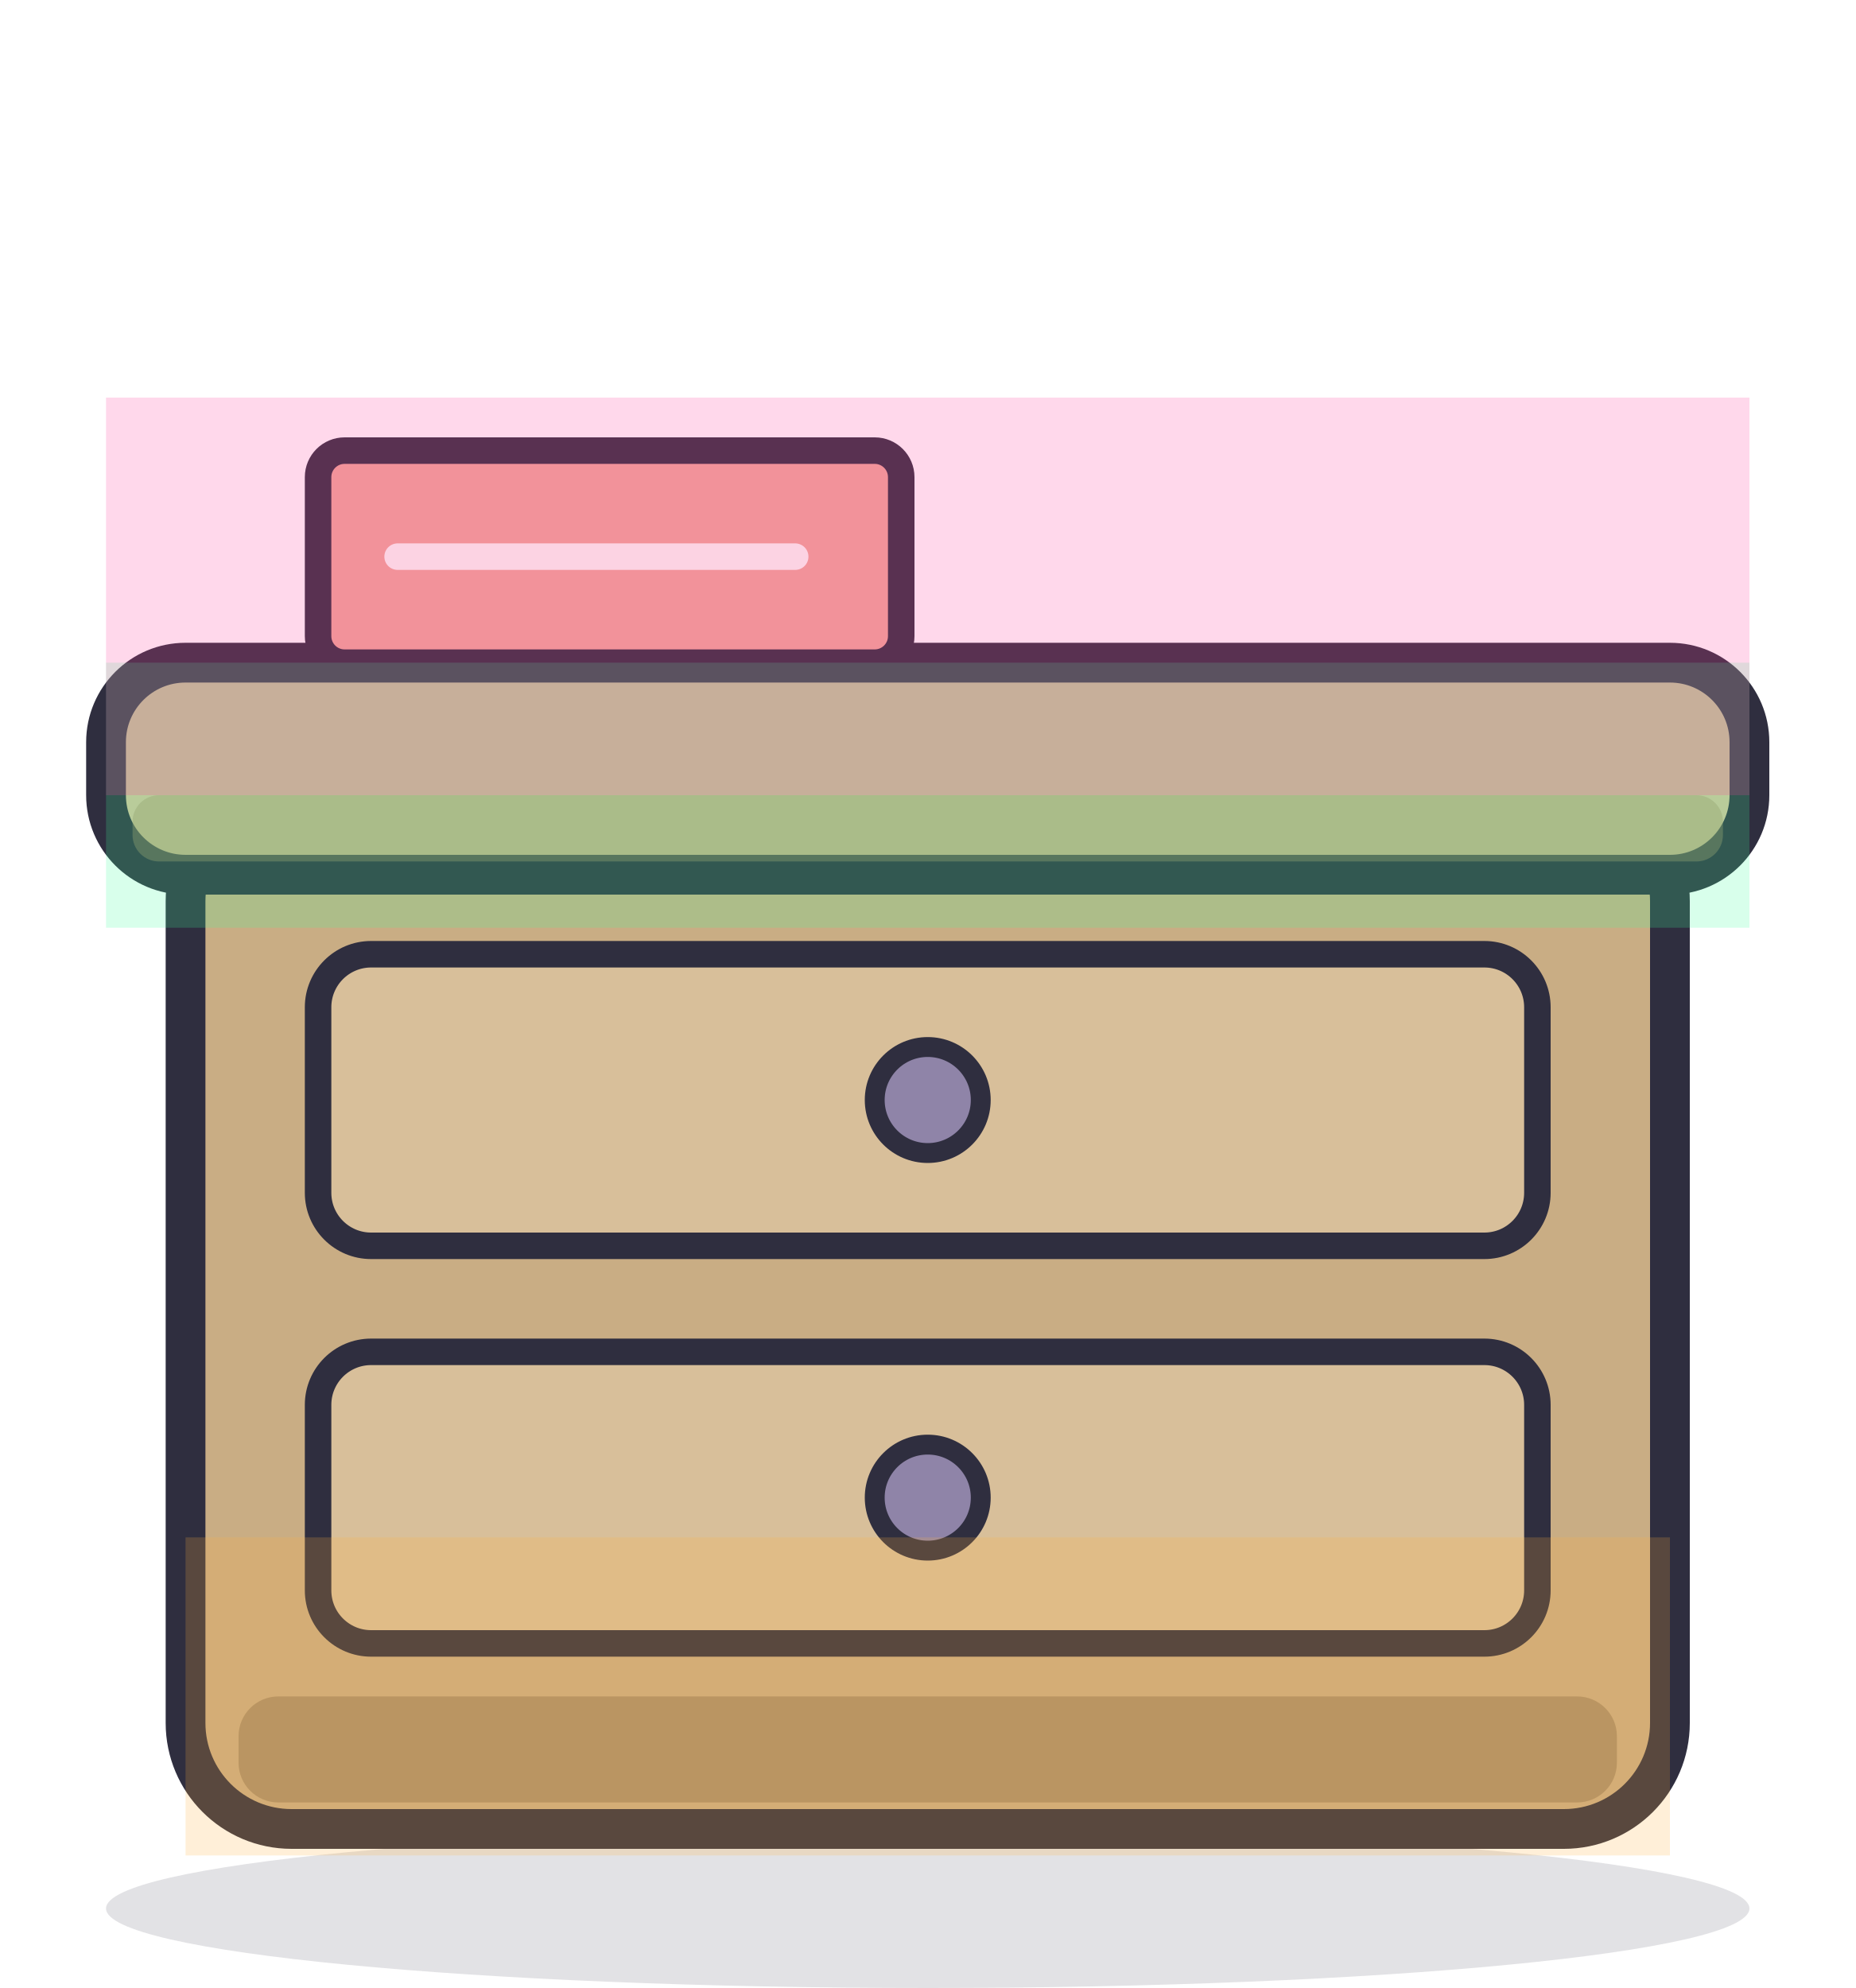
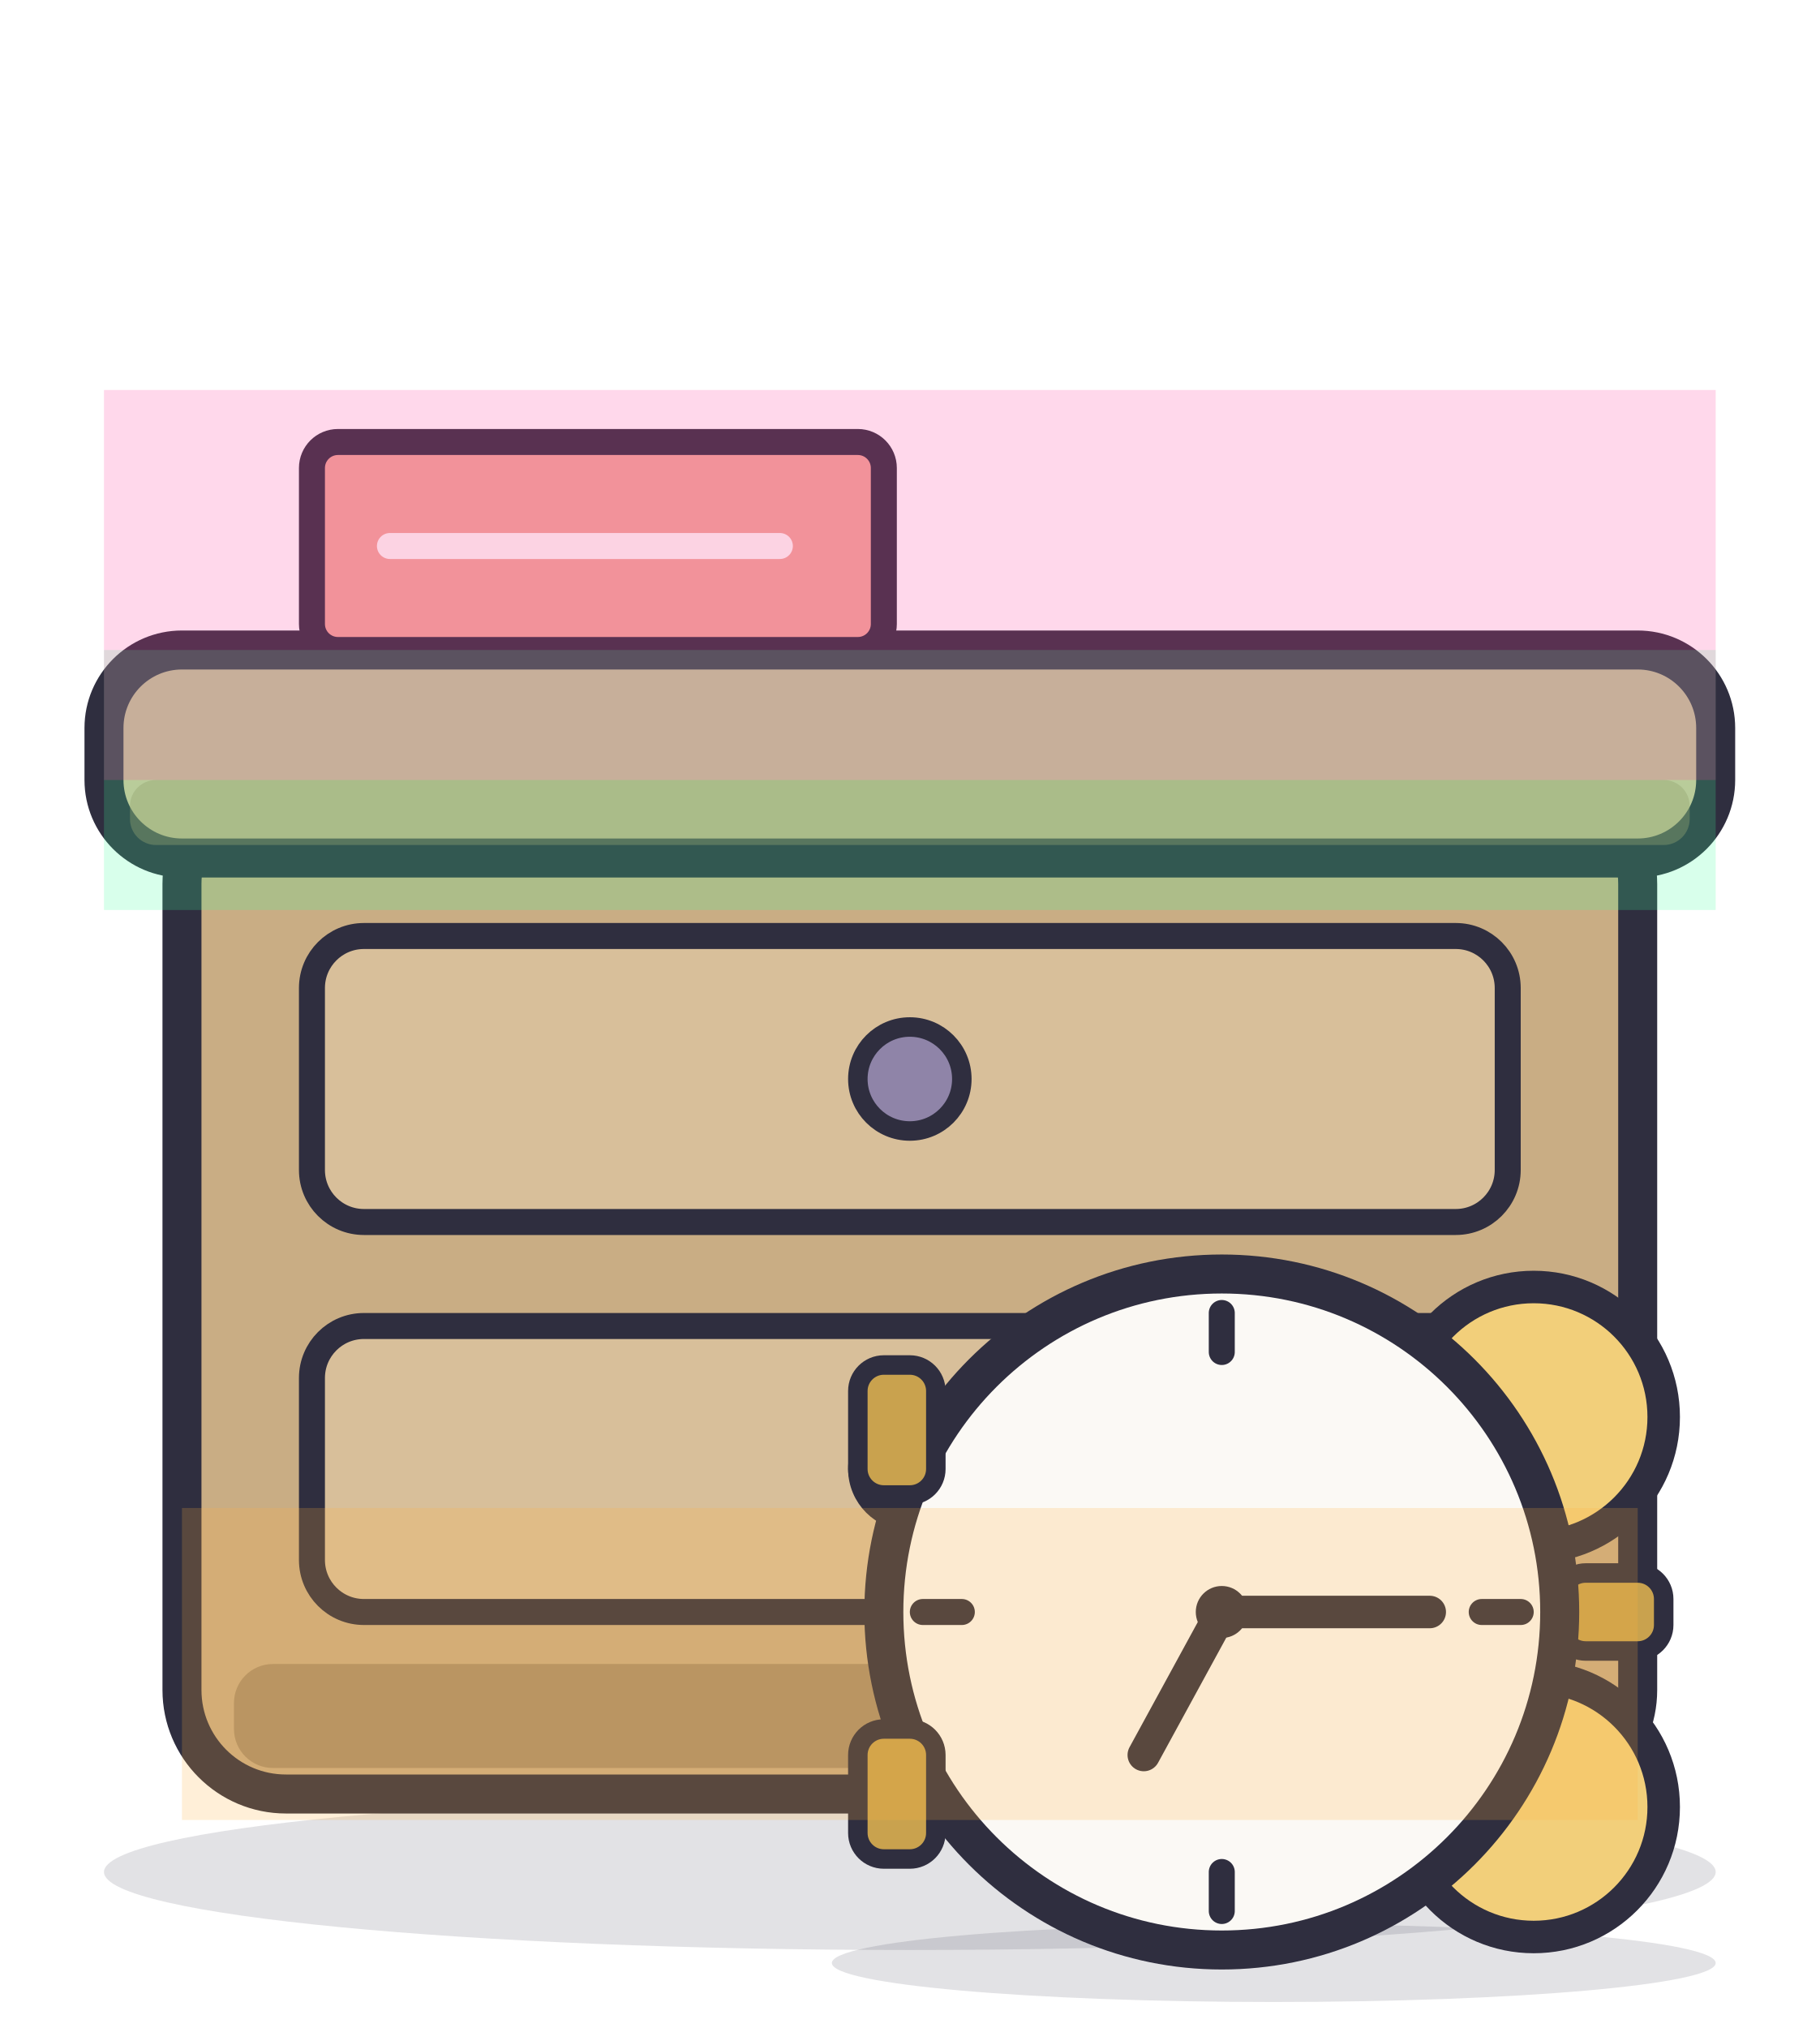
- <svg xmlns="http://www.w3.org/2000/svg" viewBox="0 0 140 150" width="140" height="150">
+ <svg xmlns="http://www.w3.org/2000/svg" viewBox="0 0 140 156" width="140" height="156">
  <g id="stín">
    <ellipse cx="70" cy="144" rx="62" ry="6" fill="#2F2E3F" stroke="none" opacity="0.14" />
  </g>
  <g id="skříňka">
    <rect x="14" y="60" width="112" height="78" rx="8" fill="#C9AD84" stroke="#2F2E3F" stroke-width="3" stroke-linejoin="round" stroke-linecap="round" />
    <rect x="24" y="72" width="92" height="22" rx="4" fill="#D8BF9A" stroke="#2F2E3F" stroke-width="2" stroke-linejoin="round" stroke-linecap="round" />
    <rect x="24" y="102" width="92" height="22" rx="4" fill="#D8BF9A" stroke="#2F2E3F" stroke-width="2" stroke-linejoin="round" stroke-linecap="round" />
    <circle cx="70" cy="83" r="4" fill="#8F84A8" stroke="#2F2E3F" stroke-width="1.5" stroke-linejoin="round" stroke-linecap="round" />
    <circle cx="70" cy="113" r="4" fill="#8F84A8" stroke="#2F2E3F" stroke-width="1.5" stroke-linejoin="round" stroke-linecap="round" />
    <rect x="18" y="128" width="104" height="8" rx="3" fill="#8A7052" stroke="none" opacity="0.5" />
  </g>
  <g id="deska">
    <rect x="8" y="50" width="124" height="16" rx="6" fill="#D8BF9A" stroke="#2F2E3F" stroke-width="3" stroke-linejoin="round" stroke-linecap="round" />
    <rect x="10" y="60" width="120" height="5" rx="2" fill="#A88C66" stroke="none" opacity="0.4" />
  </g>
  <g id="stav: knížka" data-state="hidden">
    <rect x="24" y="34" width="44" height="16" rx="2" fill="#EFA79A" stroke="#2F2E3F" stroke-width="2" stroke-linejoin="round" stroke-linecap="round" />
    <path d="M 30 42 L 60 42" stroke="#FBF9F5" stroke-width="2" stroke-linejoin="round" stroke-linecap="round" />
  </g>
+   <g id="stav: spadlý budík" data-state="hidden">
+     <ellipse cx="98" cy="151" rx="34" ry="3" fill="#2F2E3F" stroke="none" opacity="0.14" />
+     <g data-pose="35 40 94 124 1.5708 1 1" transform="translate(94 124) rotate(90.000) scale(1 1) translate(-35 -40)">
+       <circle cx="20" cy="16" r="10" fill="#F2CF7A" stroke="#2F2E3F" stroke-width="2.5" stroke-linejoin="round" stroke-linecap="round" />
+       <circle cx="50" cy="16" r="10" fill="#F2CF7A" stroke="#2F2E3F" stroke-width="2.5" stroke-linejoin="round" stroke-linecap="round" />
+       <rect x="32" y="6" width="6" height="8" rx="2" fill="#C9A24E" stroke="#2F2E3F" stroke-width="1.5" stroke-linejoin="round" stroke-linecap="round" />
+       <circle cx="35" cy="40" r="26" fill="#FBF9F5" stroke="#2F2E3F" stroke-width="3" stroke-linejoin="round" stroke-linecap="round" />
+       <path d="M 55 40 L 58 40" stroke="#2F2E3F" stroke-width="2" stroke-linejoin="round" stroke-linecap="round" />
+       <path d="M 35 60 L 35 63" stroke="#2F2E3F" stroke-width="2" stroke-linejoin="round" stroke-linecap="round" />
+       <path d="M 15 40 L 12 40" stroke="#2F2E3F" stroke-width="2" stroke-linejoin="round" stroke-linecap="round" />
+       <path d="M 35 20 L 35 17" stroke="#2F2E3F" stroke-width="2" stroke-linejoin="round" stroke-linecap="round" />
+       <path d="M 35 40 L 35 24" stroke="#2F2E3F" stroke-width="2.5" stroke-linejoin="round" stroke-linecap="round" />
+       <path d="M 35 40 L 46 46" stroke="#2F2E3F" stroke-width="2.5" stroke-linejoin="round" stroke-linecap="round" />
+       <circle cx="35" cy="40" r="2" fill="#2F2E3F" stroke="none" />
+       <rect x="16" y="62" width="10" height="6" rx="2" fill="#C9A24E" stroke="#2F2E3F" stroke-width="1.5" stroke-linejoin="round" stroke-linecap="round" />
+       <rect x="44" y="62" width="10" height="6" rx="2" fill="#C9A24E" stroke="#2F2E3F" stroke-width="1.5" stroke-linejoin="round" stroke-linecap="round" />
+     </g>
+   </g>
  <rect id="@pata" x="14" y="116" width="112" height="24" fill="#FFB13D" opacity="0.2" />
  <rect id="@plošina" x="8" y="50" width="124" height="20" fill="#3DFF9A" opacity="0.2" />
  <rect id="@dotyk vršek" x="8" y="30" width="124" height="30" fill="#FF3D9A" opacity="0.2" />
</svg>
